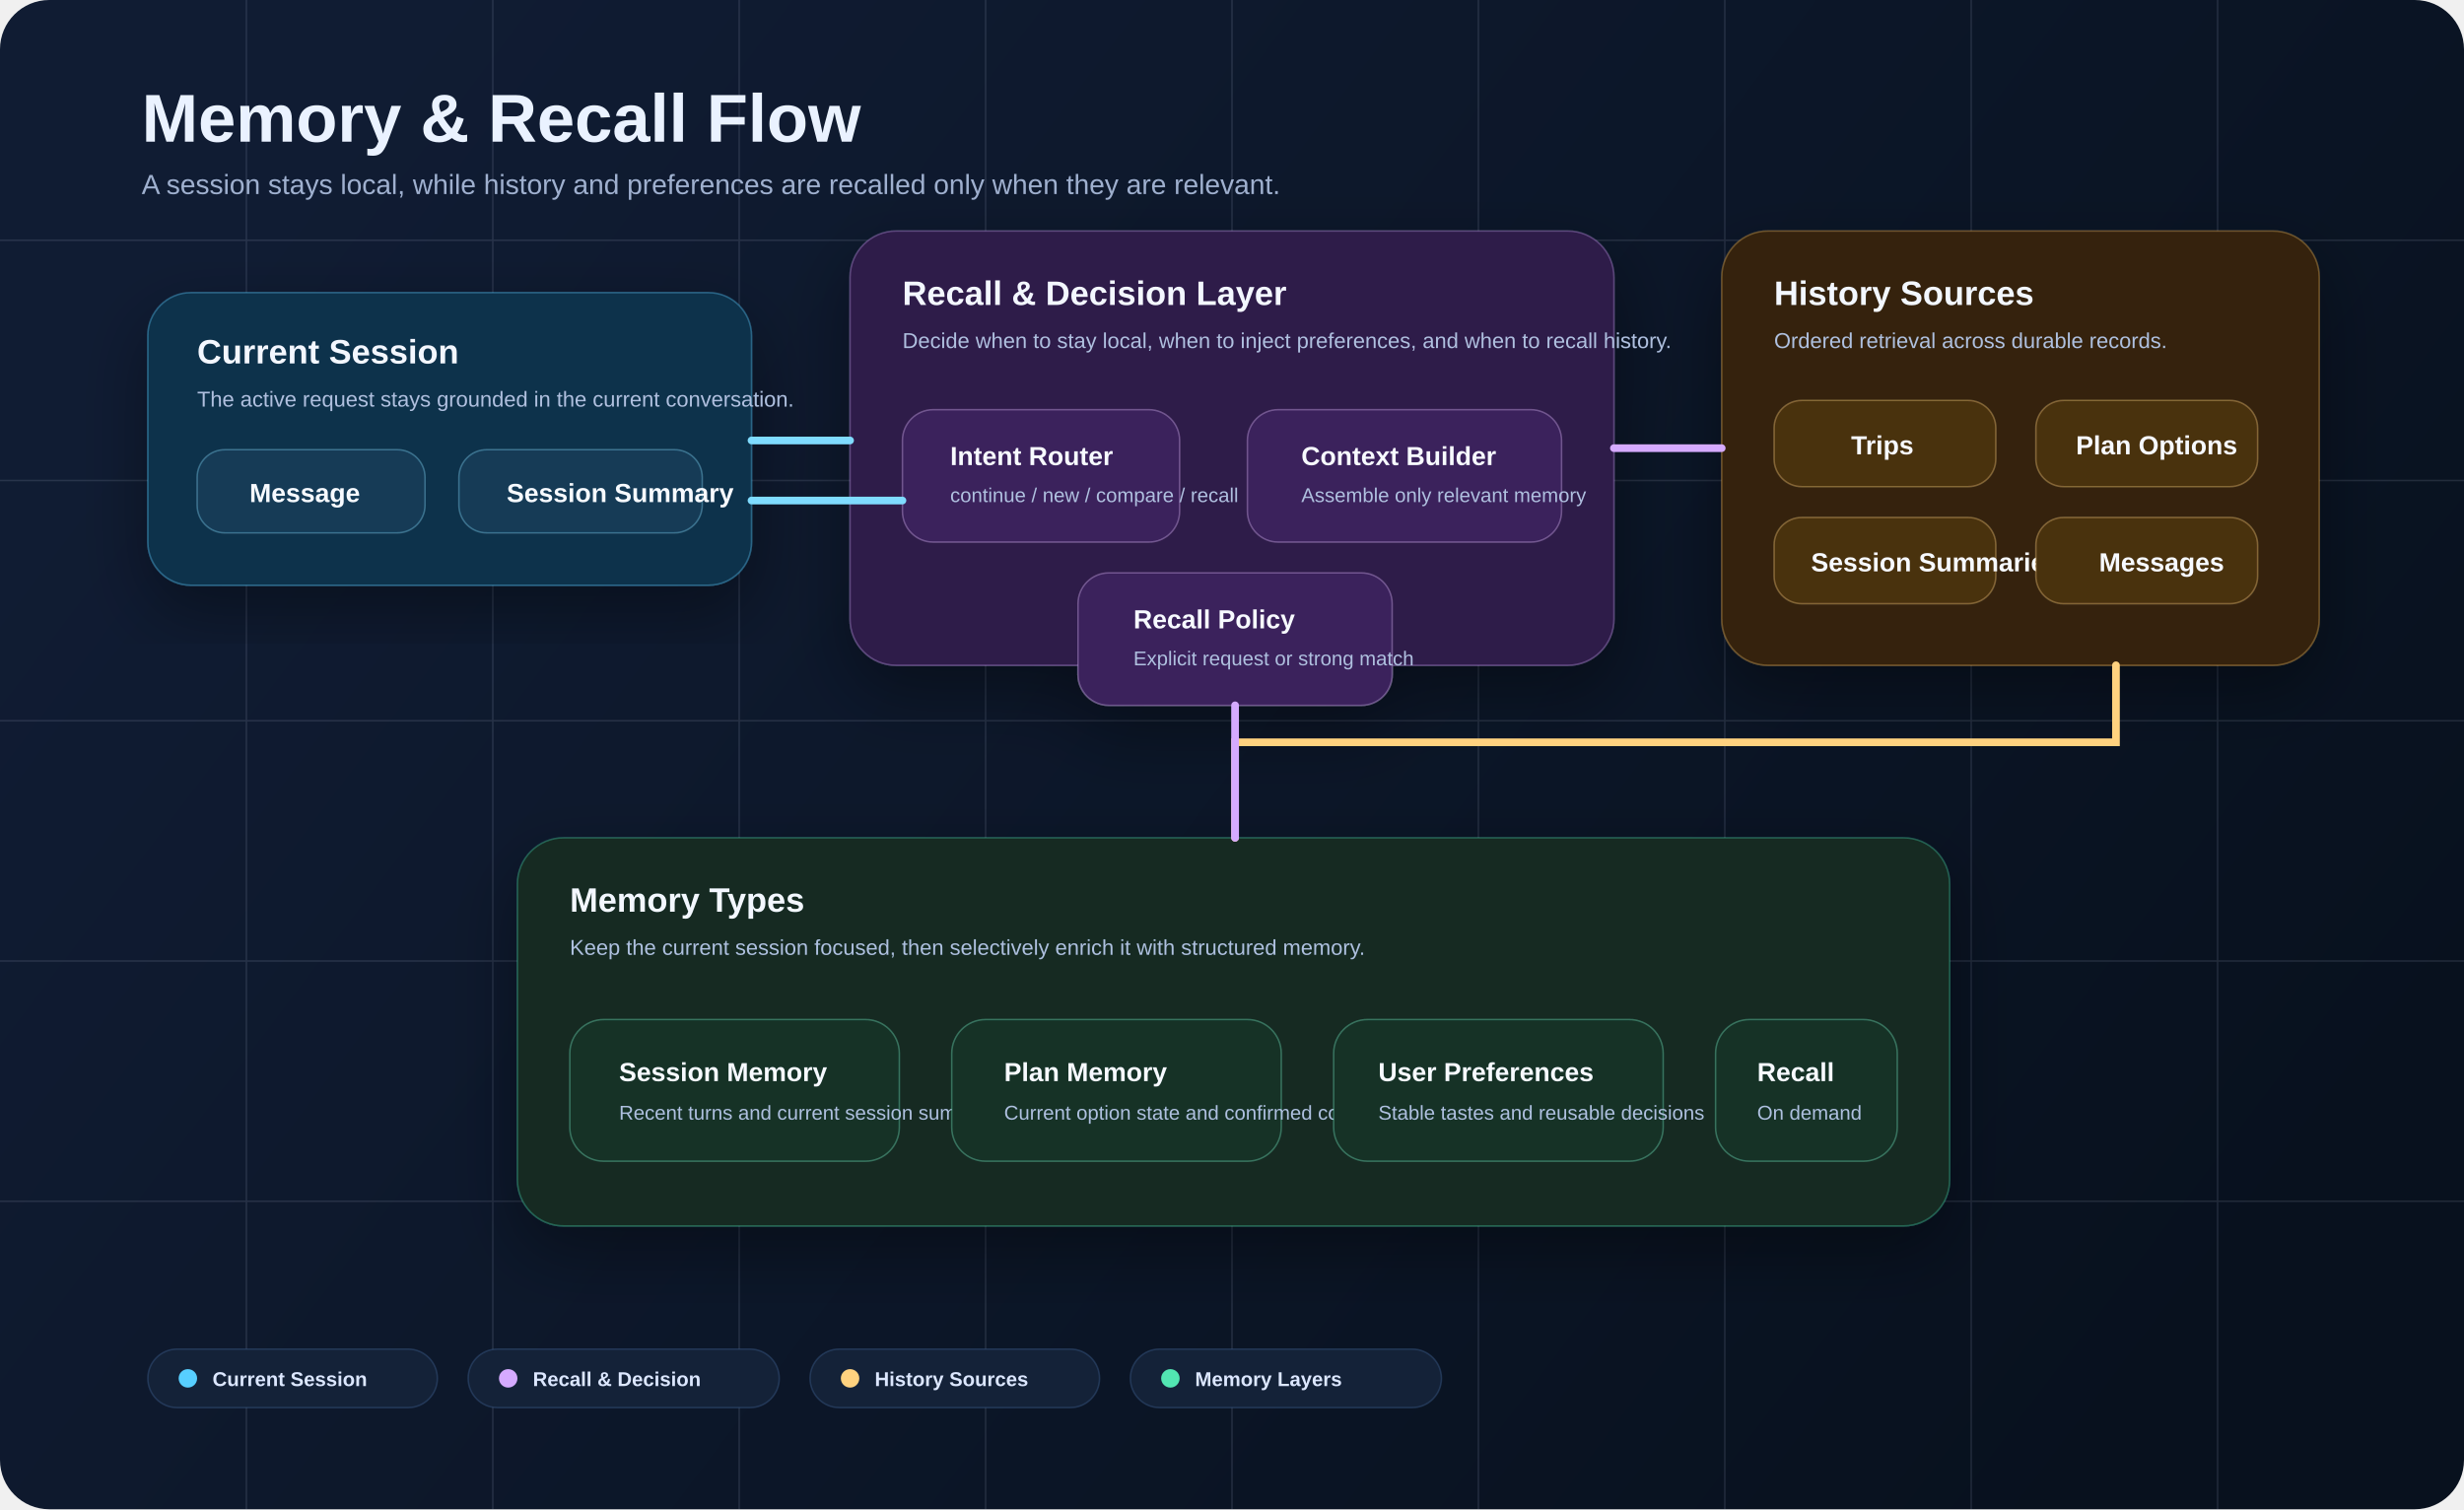
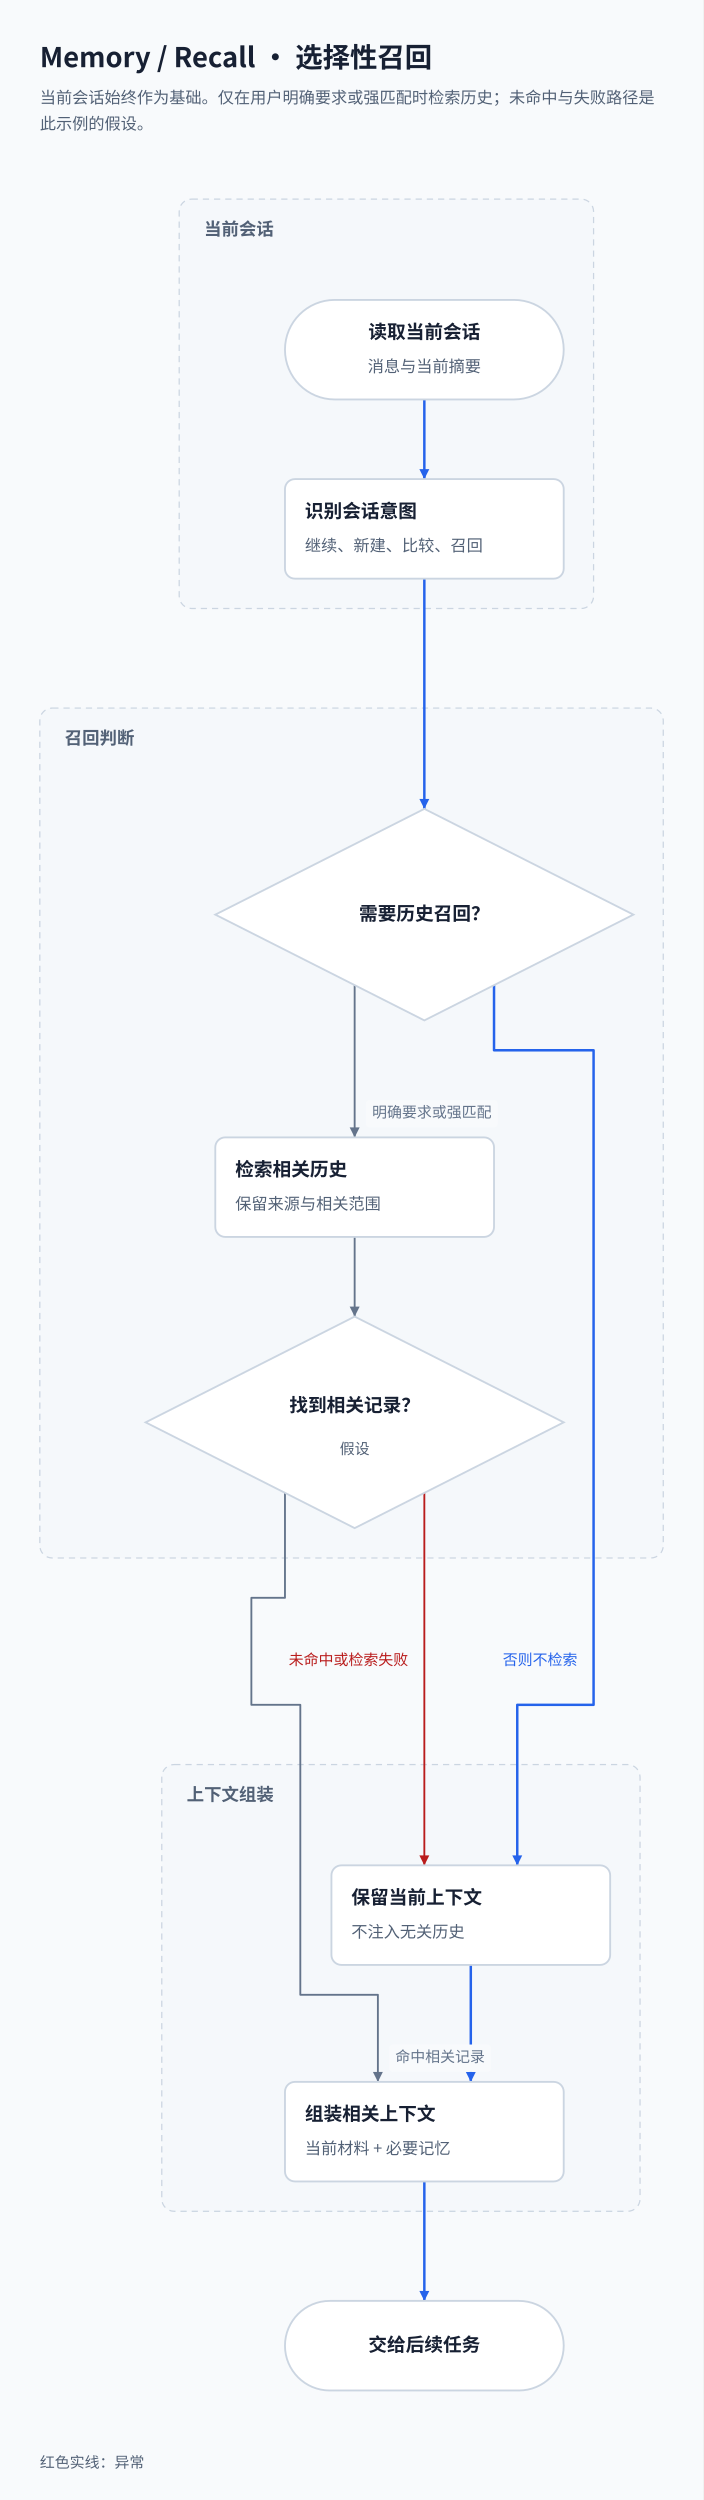
- <svg xmlns="http://www.w3.org/2000/svg" width="1600" height="980" viewBox="0 0 1600 980" fill="none">
-   <defs>
-     <linearGradient id="bg" x1="220" y1="60" x2="1380" y2="940" gradientUnits="userSpaceOnUse">
-       <stop stop-color="#101C33" />
-       <stop offset="1" stop-color="#08111E" />
-     </linearGradient>
-     <filter id="shadow" x="-20%" y="-20%" width="140%" height="140%">
-       <feDropShadow dx="0" dy="18" stdDeviation="22" flood-color="#000000" flood-opacity="0.36" />
-     </filter>
-     <style>
-       .title { fill:#EAF2FF; font: 700 44px 'Segoe UI', Arial, sans-serif; }
-       .subtitle { fill:#9FB0CF; font: 400 18px 'Segoe UI', Arial, sans-serif; }
-       .group-title { fill:#F3F7FF; font: 700 22px 'Segoe UI', Arial, sans-serif; }
-       .group-copy { fill:#AFC0DF; font: 400 14px 'Segoe UI', Arial, sans-serif; }
-       .node-title { fill:#F7FAFF; font: 700 17px 'Segoe UI', Arial, sans-serif; }
-       .node-copy { fill:#AFC0DF; font: 400 13px 'Segoe UI', Arial, sans-serif; }
-       .chip { fill:#DCE7FF; font: 600 13px 'Segoe UI', Arial, sans-serif; }
-     </style>
-   </defs>
-   <rect width="1600" height="980" rx="32" fill="url(#bg)" />
-   <text x="92" y="92" class="title">Memory &amp; Recall Flow</text>
-   <text x="92" y="126" class="subtitle">A session stays local, while history and preferences are recalled only when they are relevant.</text>
-   <g opacity="0.12">
-     <path d="M0 156H1600M0 312H1600M0 468H1600M0 624H1600M0 780H1600" stroke="#DCE7FF" />
-     <path d="M160 0V980M320 0V980M480 0V980M640 0V980M800 0V980M960 0V980M1120 0V980M1280 0V980M1440 0V980" stroke="#DCE7FF" />
-   </g>
-   <g filter="url(#shadow)">
-     <rect x="96" y="190" width="392" height="190" rx="28" fill="#10324B" stroke="#57CFFF" stroke-opacity="0.36" />
-     <text x="128" y="236" class="group-title">Current Session</text>
-     <text x="128" y="264" class="group-copy">The active request stays grounded in the current conversation.</text>
-     <rect x="128" y="292" width="148" height="54" rx="18" fill="#143B57" stroke="#86DEFF" stroke-opacity="0.35" />
-     <text x="162" y="326" class="node-title">Message</text>
-     <rect x="298" y="292" width="158" height="54" rx="18" fill="#143B57" stroke="#86DEFF" stroke-opacity="0.35" />
-     <text x="329" y="326" class="node-title">Session Summary</text>
-   </g>
-   <g filter="url(#shadow)">
-     <rect x="552" y="150" width="496" height="282" rx="30" fill="#2E1A49" stroke="#D5AAFF" stroke-opacity="0.32" />
-     <text x="586" y="198" class="group-title">Recall &amp; Decision Layer</text>
-     <text x="586" y="226" class="group-copy">Decide when to stay local, when to inject preferences, and when to recall history.</text>
-     <rect x="586" y="266" width="180" height="86" rx="20" fill="#3A215B" stroke="#E1BFFF" stroke-opacity="0.35" />
-     <text x="617" y="302" class="node-title">Intent Router</text>
-     <text x="617" y="326" class="node-copy">continue / new / compare / recall</text>
-     <rect x="810" y="266" width="204" height="86" rx="20" fill="#3A215B" stroke="#E1BFFF" stroke-opacity="0.35" />
-     <text x="845" y="302" class="node-title">Context Builder</text>
-     <text x="845" y="326" class="node-copy">Assemble only relevant memory</text>
-     <rect x="700" y="372" width="204" height="86" rx="20" fill="#3A215B" stroke="#E1BFFF" stroke-opacity="0.35" />
-     <text x="736" y="408" class="node-title">Recall Policy</text>
-     <text x="736" y="432" class="node-copy">Explicit request or strong match</text>
-   </g>
-   <g filter="url(#shadow)">
-     <rect x="1118" y="150" width="388" height="282" rx="30" fill="#35240F" stroke="#F7B955" stroke-opacity="0.34" />
-     <text x="1152" y="198" class="group-title">History Sources</text>
-     <text x="1152" y="226" class="group-copy">Ordered retrieval across durable records.</text>
-     <rect x="1152" y="260" width="144" height="56" rx="18" fill="#4A3110" stroke="#FFD27F" stroke-opacity="0.35" />
-     <text x="1202" y="295" class="node-title">Trips</text>
-     <rect x="1322" y="260" width="144" height="56" rx="18" fill="#4A3110" stroke="#FFD27F" stroke-opacity="0.35" />
-     <text x="1348" y="295" class="node-title">Plan Options</text>
-     <rect x="1152" y="336" width="144" height="56" rx="18" fill="#4A3110" stroke="#FFD27F" stroke-opacity="0.35" />
-     <text x="1176" y="371" class="node-title">Session Summaries</text>
-     <rect x="1322" y="336" width="144" height="56" rx="18" fill="#4A3110" stroke="#FFD27F" stroke-opacity="0.35" />
-     <text x="1363" y="371" class="node-title">Messages</text>
-   </g>
-   <g filter="url(#shadow)">
-     <rect x="336" y="544" width="930" height="252" rx="30" fill="#122A22" stroke="#52E6B2" stroke-opacity="0.32" />
-     <text x="370" y="592" class="group-title">Memory Types</text>
-     <text x="370" y="620" class="group-copy">Keep the current session focused, then selectively enrich it with structured memory.</text>
-     <rect x="370" y="662" width="214" height="92" rx="22" fill="#143228" stroke="#7EF0C6" stroke-opacity="0.35" />
-     <text x="402" y="702" class="node-title">Session Memory</text>
-     <text x="402" y="727" class="node-copy">Recent turns and current session summary</text>
-     <rect x="618" y="662" width="214" height="92" rx="22" fill="#143228" stroke="#7EF0C6" stroke-opacity="0.35" />
-     <text x="652" y="702" class="node-title">Plan Memory</text>
-     <text x="652" y="727" class="node-copy">Current option state and confirmed constraints</text>
-     <rect x="866" y="662" width="214" height="92" rx="22" fill="#143228" stroke="#7EF0C6" stroke-opacity="0.35" />
-     <text x="895" y="702" class="node-title">User Preferences</text>
-     <text x="895" y="727" class="node-copy">Stable tastes and reusable decisions</text>
-     <rect x="1114" y="662" width="118" height="92" rx="22" fill="#143228" stroke="#7EF0C6" stroke-opacity="0.35" />
-     <text x="1141" y="702" class="node-title">Recall</text>
-     <text x="1141" y="727" class="node-copy">On demand</text>
-   </g>
-   <g stroke-linecap="round" stroke-width="5">
-     <path d="M488 286H552" stroke="#7FDBFF" />
-     <path d="M1048 291H1118" stroke="#D5AAFF" />
-     <path d="M1374 432V482H802V544" stroke="#FFD27F" />
-     <path d="M802 458V544" stroke="#D5AAFF" />
-     <path d="M488 325H586" stroke="#7FDBFF" />
-   </g>
-   <rect x="96" y="876" width="188" height="38" rx="19" fill="#142238" stroke="#3D5E8D" stroke-opacity="0.42" />
-   <circle cx="122" cy="895" r="6" fill="#57CFFF" />
-   <text x="138" y="900" class="chip">Current Session</text>
-   <rect x="304" y="876" width="202" height="38" rx="19" fill="#142238" stroke="#3D5E8D" stroke-opacity="0.42" />
-   <circle cx="330" cy="895" r="6" fill="#D5AAFF" />
-   <text x="346" y="900" class="chip">Recall &amp; Decision</text>
-   <rect x="526" y="876" width="188" height="38" rx="19" fill="#142238" stroke="#3D5E8D" stroke-opacity="0.42" />
-   <circle cx="552" cy="895" r="6" fill="#FFD27F" />
-   <text x="568" y="900" class="chip">History Sources</text>
-   <rect x="734" y="876" width="202" height="38" rx="19" fill="#142238" stroke="#3D5E8D" stroke-opacity="0.42" />
-   <circle cx="760" cy="895" r="6" fill="#52E6B2" />
-   <text x="776" y="900" class="chip">Memory Layers</text>
+ <svg xmlns="http://www.w3.org/2000/svg" width="565" role="img" data-theme="light" height="2009" viewBox="0 0 565 2009" style="font-family: &quot;Segoe UI&quot;, &quot;Microsoft YaHei&quot;, &quot;Noto Sans CJK SC&quot;, sans-serif;">
+   <rect width="565" height="2009" fill="#F8FAFC" />
+   <text x="32" y="54" fill="#172033" font-size="22" font-weight="600">Memory / Recall · 选择性召回</text>
+   <text x="32" y="83" fill="#526176" font-size="13" font-weight="400">当前会话始终作为基础。仅在用户明确要求或强匹配时检索历史；未命中与失败路径是</text>
+   <text x="32" y="104" fill="#526176" font-size="13" font-weight="400">此示例的假设。</text>
+   <svg width="565" height="1825" viewBox="0 0 565 1825" role="group" aria-label="技术图" data-diagram="true" style="font-family: &quot;Segoe UI&quot;, &quot;Microsoft YaHei&quot;, &quot;Noto Sans CJK SC&quot;, sans-serif;" y="128" x="0">
+     <style>.bp-node,.bp-group-toggle,.bp-edge{cursor:pointer}.bp-node:focus{outline:none}.bp-node:focus .bp-shape,.bp-node.bp-selected .bp-shape{stroke:#2563EB;stroke-width:3}.bp-dim{opacity:.2}.bp-related .bp-shape{stroke:#2563EB;stroke-width:2.5}.bp-edge.bp-related .bp-edge-line,.bp-edge.bp-selected .bp-edge-line{stroke:#2563EB;stroke-width:3}.bp-edge:focus .bp-edge-line{stroke:#2563EB;stroke-width:3}.bp-group-toggle:focus rect{stroke:#2563EB;stroke-width:2}.bp-group-toggle:hover rect{fill:#F1F5F9}</style>
+     <defs>
+       <marker id="export-1-bp-arrow-normal" markerWidth="8" markerHeight="8" refX="8" refY="4" orient="auto" markerUnits="userSpaceOnUse">
+         <path d="M0 0 L8 4 L0 8 Z" fill="#64748B" />
+       </marker>
+       <marker id="export-1-bp-arrow-accent" markerWidth="8" markerHeight="8" refX="8" refY="4" orient="auto" markerUnits="userSpaceOnUse">
+         <path d="M0 0 L8 4 L0 8 Z" fill="#2563EB" />
+       </marker>
+       <marker id="export-1-bp-arrow-exception" markerWidth="8" markerHeight="8" refX="8" refY="4" orient="auto" markerUnits="userSpaceOnUse">
+         <path d="M0 0 L8 4 L0 8 Z" fill="#B91C1C" />
+       </marker>
+     </defs>
+     <rect width="565" height="1825" fill="#F8FAFC" data-background="true" />
+     <g data-group-id="current-session" aria-label="分组 当前会话">
+       <rect x="144" y="32" width="333" height="329" rx="10" fill="#F1F5F9" fill-opacity="0.55" stroke="#CBD5E1" stroke-dasharray="5 4" />
+       <text x="164" y="61" fill="#526176" font-size="14" font-weight="600" text-anchor="start" data-text-block="true">
+         <tspan x="164" dy="0">当前会话</tspan>
+       </text>
+     </g>
+     <g data-group-id="recall-policy" aria-label="分组 召回判断">
+       <rect x="32" y="441" width="501" height="683" rx="10" fill="#F1F5F9" fill-opacity="0.55" stroke="#CBD5E1" stroke-dasharray="5 4" />
+       <text x="52" y="470" fill="#526176" font-size="14" font-weight="600" text-anchor="start" data-text-block="true">
+         <tspan x="52" dy="0">召回判断</tspan>
+       </text>
+     </g>
+     <g data-group-id="context-assembly" aria-label="分组 上下文组装">
+       <rect x="130" y="1290" width="384.333" height="359" rx="10" fill="#F1F5F9" fill-opacity="0.55" stroke="#CBD5E1" stroke-dasharray="5 4" />
+       <text x="150" y="1319" fill="#526176" font-size="14" font-weight="600" text-anchor="start" data-text-block="true">
+         <tspan x="150" dy="0">上下文组装</tspan>
+       </text>
+     </g>
+     <g class="bp-edge" data-edge-id="session-intent" aria-label="session 到 intent">
+       <path d="M341 193 L341 257" fill="none" stroke="transparent" stroke-width="16" data-edge-hit="true" />
+       <path d="M341 193 L341 257" fill="none" stroke="#2563EB" stroke-width="2" stroke-dasharray="none" stroke-linejoin="round" marker-end="url(#export-1-bp-arrow-accent)" class="bp-edge-line" />
+     </g>
+     <g class="bp-edge" data-edge-id="intent-policy" aria-label="intent 到 policy">
+       <path d="M341 337 L341 522" fill="none" stroke="transparent" stroke-width="16" data-edge-hit="true" />
+       <path d="M341 337 L341 522" fill="none" stroke="#2563EB" stroke-width="2" stroke-dasharray="none" stroke-linejoin="round" marker-end="url(#export-1-bp-arrow-accent)" class="bp-edge-line" />
+     </g>
+     <g class="bp-edge" data-edge-id="recall-needed" aria-label="policy 到 retrieve：明确要求或强匹配">
+       <path d="M285 663.667 L285 786" fill="none" stroke="transparent" stroke-width="16" data-edge-hit="true" />
+       <path d="M285 663.667 L285 786" fill="none" stroke="#64748B" stroke-width="1.5" stroke-dasharray="none" stroke-linejoin="round" marker-end="url(#export-1-bp-arrow-normal)" class="bp-edge-line" />
+     </g>
+     <g class="bp-edge" data-edge-id="skip-recall" aria-label="policy 到 local：否则不检索">
+       <path d="M397 663.667 L397 716 L477 716 L477 1242 L415.667 1242 L415.667 1371" fill="none" stroke="transparent" stroke-width="16" data-edge-hit="true" />
+       <path d="M397 663.667 L397 716 L477 716 L477 1242 L415.667 1242 L415.667 1371" fill="none" stroke="#2563EB" stroke-width="2" stroke-dasharray="none" stroke-linejoin="round" marker-end="url(#export-1-bp-arrow-accent)" class="bp-edge-line" />
+     </g>
+     <g class="bp-edge" data-edge-id="retrieve-match" aria-label="retrieve 到 match">
+       <path d="M285 866 L285 930" fill="none" stroke="transparent" stroke-width="16" data-edge-hit="true" />
+       <path d="M285 866 L285 930" fill="none" stroke="#64748B" stroke-width="1.5" stroke-dasharray="none" stroke-linejoin="round" marker-end="url(#export-1-bp-arrow-normal)" class="bp-edge-line" />
+     </g>
+     <g class="bp-edge" data-edge-id="recall-hit" aria-label="match 到 context：命中相关记录">
+       <path d="M229 1071.667 L229 1156 L202 1156 L202 1242 L241.333 1242 L241.333 1475 L303.667 1475 L303.667 1545" fill="none" stroke="transparent" stroke-width="16" data-edge-hit="true" />
+       <path d="M229 1071.667 L229 1156 L202 1156 L202 1242 L241.333 1242 L241.333 1475 L303.667 1475 L303.667 1545" fill="none" stroke="#64748B" stroke-width="1.5" stroke-dasharray="none" stroke-linejoin="round" marker-end="url(#export-1-bp-arrow-normal)" class="bp-edge-line" />
+     </g>
+     <g class="bp-edge" data-edge-id="recall-miss" aria-label="match 到 local：未命中或检索失败">
+       <path d="M341 1071.667 L341 1371" fill="none" stroke="transparent" stroke-width="16" data-edge-hit="true" />
+       <path d="M341 1071.667 L341 1371" fill="none" stroke="#B91C1C" stroke-width="1.5" stroke-dasharray="none" stroke-linejoin="round" marker-end="url(#export-1-bp-arrow-exception)" class="bp-edge-line" />
+     </g>
+     <g class="bp-edge" data-edge-id="local-context" aria-label="local 到 context">
+       <path d="M378.333 1451 L378.333 1545" fill="none" stroke="transparent" stroke-width="16" data-edge-hit="true" />
+       <path d="M378.333 1451 L378.333 1545" fill="none" stroke="#2563EB" stroke-width="2" stroke-dasharray="none" stroke-linejoin="round" marker-end="url(#export-1-bp-arrow-accent)" class="bp-edge-line" />
+     </g>
+     <g class="bp-edge" data-edge-id="context-continue" aria-label="context 到 continue">
+       <path d="M341 1625 L341 1721" fill="none" stroke="transparent" stroke-width="16" data-edge-hit="true" />
+       <path d="M341 1625 L341 1721" fill="none" stroke="#2563EB" stroke-width="2" stroke-dasharray="none" stroke-linejoin="round" marker-end="url(#export-1-bp-arrow-accent)" class="bp-edge-line" />
+     </g>
+     <g class="bp-node" data-node-id="session" data-original-node-ids="[&quot;session&quot;]" aria-label="读取当前会话" transform="translate(229 113)">
+       <rect fill="#FFFFFF" stroke="#CBD5E1" stroke-width="1.5" class="bp-shape" width="224" height="80" rx="40" stroke-dasharray="none" />
+       <text x="112" y="31" fill="#172033" font-size="15" font-weight="600" text-anchor="middle" data-text-block="true">
+         <tspan x="112" dy="0">读取当前会话</tspan>
+       </text>
+       <text x="112" y="58" fill="#526176" font-size="13" font-weight="400" text-anchor="middle" data-text-block="true">
+         <tspan x="112" dy="0">消息与当前摘要</tspan>
+       </text>
+     </g>
+     <g class="bp-node" data-node-id="intent" data-original-node-ids="[&quot;intent&quot;]" aria-label="识别会话意图" transform="translate(229 257)">
+       <rect fill="#FFFFFF" stroke="#CBD5E1" stroke-width="1.5" class="bp-shape" width="224" height="80" rx="8" stroke-dasharray="none" />
+       <text x="16" y="31" fill="#172033" font-size="15" font-weight="600" text-anchor="start" data-text-block="true">
+         <tspan x="16" dy="0">识别会话意图</tspan>
+       </text>
+       <text x="16" y="58" fill="#526176" font-size="13" font-weight="400" text-anchor="start" data-text-block="true">
+         <tspan x="16" dy="0">继续、新建、比较、召回</tspan>
+       </text>
+     </g>
+     <g class="bp-node" data-node-id="policy" data-original-node-ids="[&quot;policy&quot;]" aria-label="需要历史召回？" transform="translate(173 522)">
+       <polygon fill="#FFFFFF" stroke="#CBD5E1" stroke-width="1.5" class="bp-shape" points="168,0 336,85 168,170 0,85" />
+       <text x="168" y="89.5" fill="#172033" font-size="15" font-weight="600" text-anchor="middle" data-text-block="true">
+         <tspan x="168" dy="0">需要历史召回？</tspan>
+       </text>
+     </g>
+     <g class="bp-node" data-node-id="retrieve" data-original-node-ids="[&quot;retrieve&quot;]" aria-label="检索相关历史" transform="translate(173 786)">
+       <rect fill="#FFFFFF" stroke="#CBD5E1" stroke-width="1.5" class="bp-shape" width="224" height="80" rx="8" stroke-dasharray="none" />
+       <text x="16" y="31" fill="#172033" font-size="15" font-weight="600" text-anchor="start" data-text-block="true">
+         <tspan x="16" dy="0">检索相关历史</tspan>
+       </text>
+       <text x="16" y="58" fill="#526176" font-size="13" font-weight="400" text-anchor="start" data-text-block="true">
+         <tspan x="16" dy="0">保留来源与相关范围</tspan>
+       </text>
+     </g>
+     <g class="bp-node" data-node-id="match" data-original-node-ids="[&quot;match&quot;]" aria-label="找到相关记录？" transform="translate(117 930)">
+       <polygon fill="#FFFFFF" stroke="#CBD5E1" stroke-width="1.5" class="bp-shape" points="168,0 336,85 168,170 0,85" />
+       <text x="168" y="76.5" fill="#172033" font-size="15" font-weight="600" text-anchor="middle" data-text-block="true">
+         <tspan x="168" dy="0">找到相关记录？</tspan>
+       </text>
+       <text x="168" y="110.5" fill="#526176" font-size="12" font-weight="400" text-anchor="middle" data-text-block="true">
+         <tspan x="168" dy="0">假设</tspan>
+       </text>
+     </g>
+     <g class="bp-node" data-node-id="local" data-original-node-ids="[&quot;local&quot;]" aria-label="保留当前上下文" transform="translate(266.3333 1371)">
+       <rect fill="#FFFFFF" stroke="#CBD5E1" stroke-width="1.5" class="bp-shape" width="224" height="80" rx="8" stroke-dasharray="none" />
+       <text x="16" y="31" fill="#172033" font-size="15" font-weight="600" text-anchor="start" data-text-block="true">
+         <tspan x="16" dy="0">保留当前上下文</tspan>
+       </text>
+       <text x="16" y="58" fill="#526176" font-size="13" font-weight="400" text-anchor="start" data-text-block="true">
+         <tspan x="16" dy="0">不注入无关历史</tspan>
+       </text>
+     </g>
+     <g class="bp-node" data-node-id="context" data-original-node-ids="[&quot;context&quot;]" aria-label="组装相关上下文" transform="translate(229 1545)">
+       <rect fill="#FFFFFF" stroke="#CBD5E1" stroke-width="1.5" class="bp-shape" width="224" height="80" rx="8" stroke-dasharray="none" />
+       <text x="16" y="31" fill="#172033" font-size="15" font-weight="600" text-anchor="start" data-text-block="true">
+         <tspan x="16" dy="0">组装相关上下文</tspan>
+       </text>
+       <text x="16" y="58" fill="#526176" font-size="13" font-weight="400" text-anchor="start" data-text-block="true">
+         <tspan x="16" dy="0">当前材料 + 必要记忆</tspan>
+       </text>
+     </g>
+     <g class="bp-node" data-node-id="continue" data-original-node-ids="[&quot;continue&quot;]" aria-label="交给后续任务" transform="translate(229 1721)">
+       <rect fill="#FFFFFF" stroke="#CBD5E1" stroke-width="1.5" class="bp-shape" width="224" height="72" rx="36" stroke-dasharray="none" />
+       <text x="112" y="40.5" fill="#172033" font-size="15" font-weight="600" text-anchor="middle" data-text-block="true">
+         <tspan x="112" dy="0">交给后续任务</tspan>
+       </text>
+     </g>
+     <g data-edge-labels="true">
+       <g data-label-edge-id="recall-needed" pointer-events="none">
+         <rect x="294" y="756" width="106" height="22" rx="3" fill="#F8FAFC" />
+         <text x="299" y="770" fill="#64748B" font-size="12" font-weight="400" text-anchor="start" data-text-block="true">
+           <tspan x="299" dy="0">明确要求或强匹配</tspan>
+         </text>
+       </g>
+       <g data-label-edge-id="skip-recall" pointer-events="none">
+         <rect x="399" y="1196" width="70" height="22" rx="3" fill="#F8FAFC" />
+         <text x="404" y="1210" fill="#2563EB" font-size="12" font-weight="400" text-anchor="start" data-text-block="true">
+           <tspan x="404" dy="0">否则不检索</tspan>
+         </text>
+       </g>
+       <g data-label-edge-id="recall-hit" pointer-events="none">
+         <rect x="312.667" y="1515" width="82" height="22" rx="3" fill="#F8FAFC" />
+         <text x="317.667" y="1529" fill="#64748B" font-size="12" font-weight="400" text-anchor="start" data-text-block="true">
+           <tspan x="317.667" dy="0">命中相关记录</tspan>
+         </text>
+       </g>
+       <g data-label-edge-id="recall-miss" pointer-events="none">
+         <rect x="227" y="1196" width="106" height="22" rx="3" fill="#F8FAFC" />
+         <text x="232" y="1210" fill="#B91C1C" font-size="12" font-weight="400" text-anchor="start" data-text-block="true">
+           <tspan x="232" dy="0">未命中或检索失败</tspan>
+         </text>
+       </g>
+     </g>
+   </svg>
+   <text x="32" y="1983" fill="#526176" font-size="12">红色实线：异常</text>
</svg>
